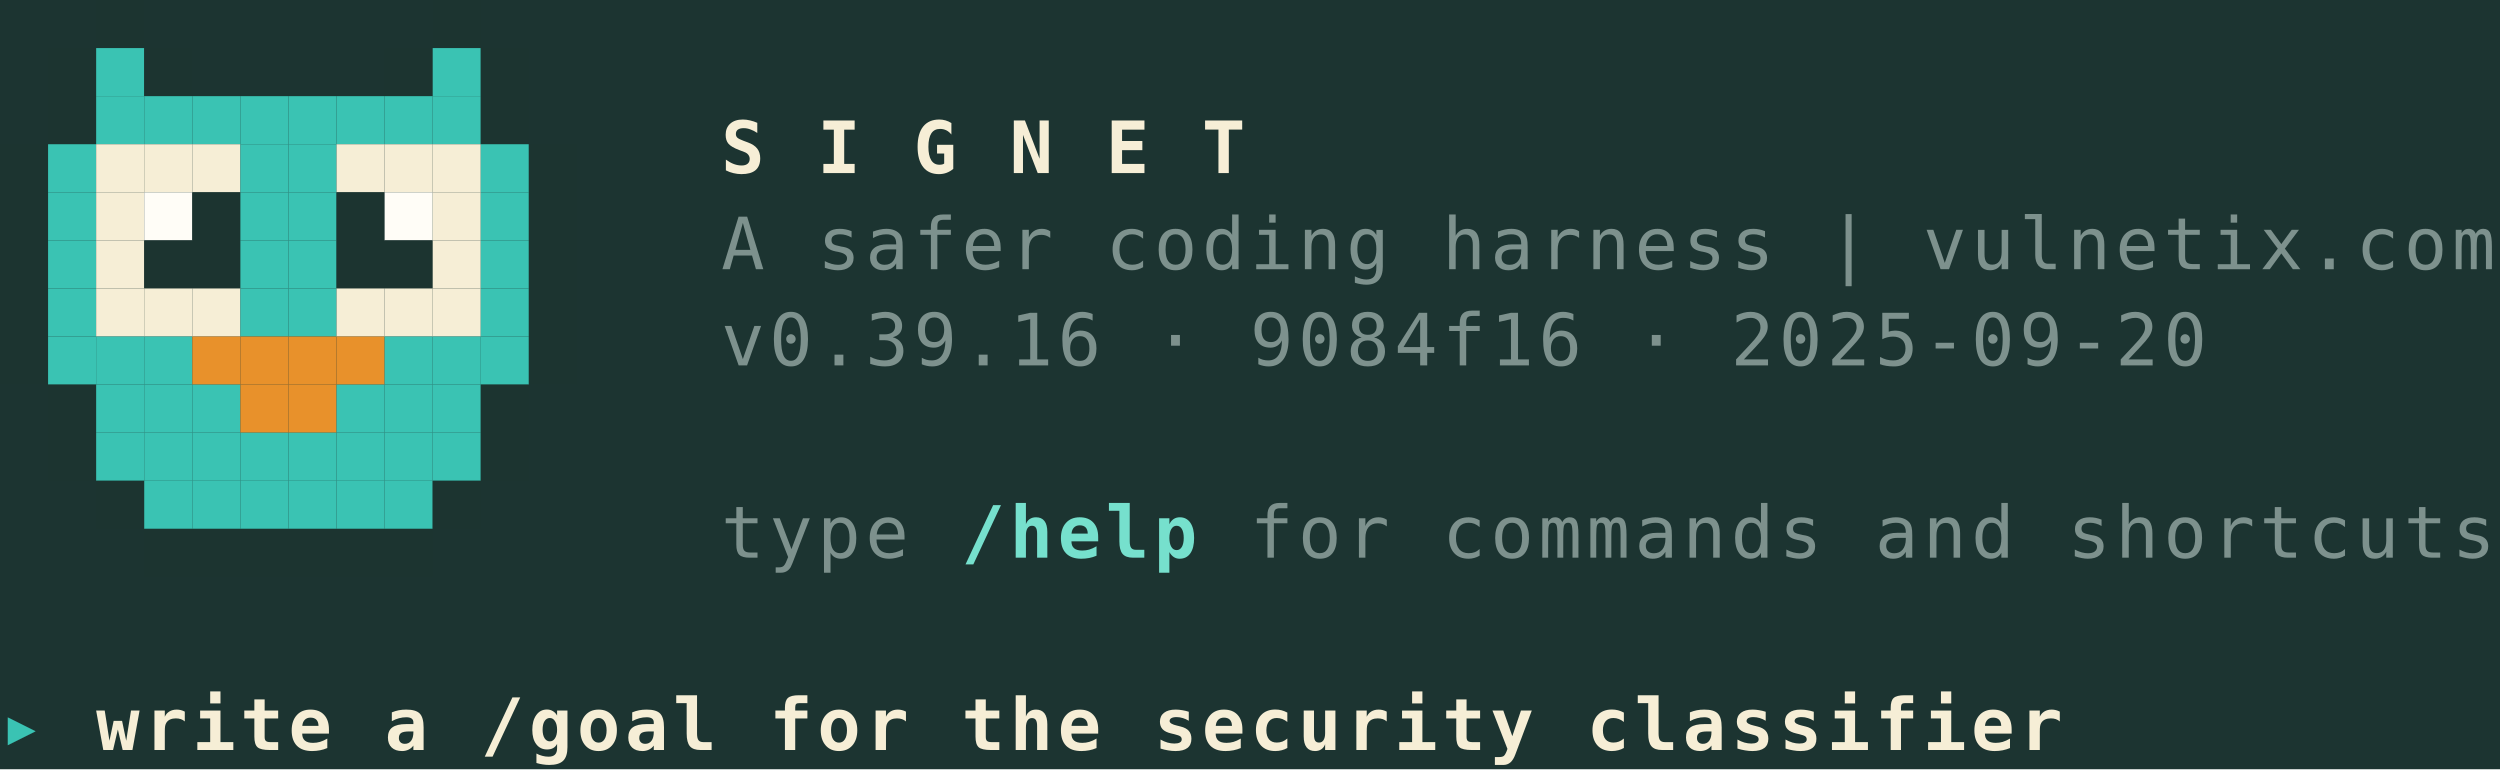
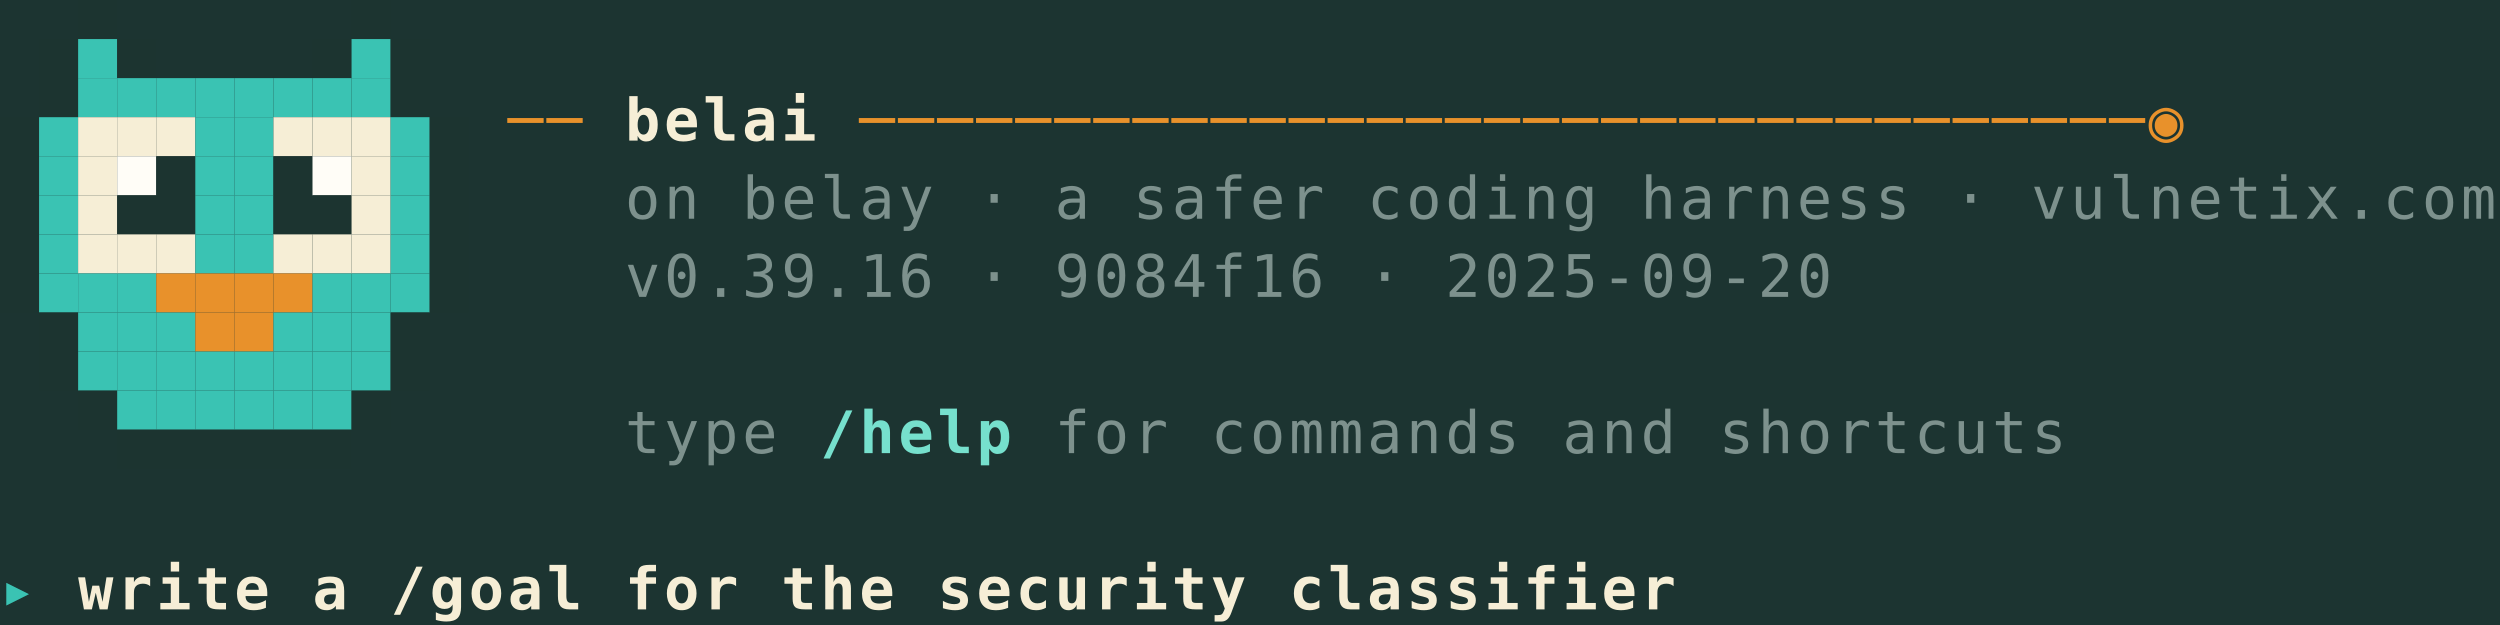
- <svg xmlns="http://www.w3.org/2000/svg" viewBox="0 0 520 160" width="520" height="160" role="img" aria-label="Belai TUI capture: banner-composer">
-   <rect width="520" height="160" fill="#1C3431" />
+ <svg xmlns="http://www.w3.org/2000/svg" viewBox="0 0 640 160" width="640" height="160" role="img" aria-label="Belai TUI capture: banner-composer">
+   <rect width="640" height="160" fill="#1C3431" />
  <rect x="10" y="0" width="10" height="10" fill="#1C3431" />
  <rect x="10" y="10" width="10" height="10" fill="rgb(28,52,48)" />
  <rect x="20" y="0" width="10" height="10" fill="rgb(28,52,48)" />
  <rect x="20" y="10" width="10" height="10" fill="rgb(58,195,179)" />
  <rect x="30" y="0" width="10" height="10" fill="#1C3431" />
  <rect x="30" y="10" width="10" height="10" fill="rgb(28,52,48)" />
  <rect x="80" y="0" width="10" height="10" fill="#1C3431" />
  <rect x="80" y="10" width="10" height="10" fill="rgb(28,52,48)" />
  <rect x="90" y="0" width="10" height="10" fill="rgb(28,52,48)" />
  <rect x="90" y="10" width="10" height="10" fill="rgb(58,195,179)" />
  <rect x="100" y="0" width="10" height="10" fill="#1C3431" />
  <rect x="100" y="10" width="10" height="10" fill="rgb(28,52,48)" />
  <rect x="0" y="20" width="10" height="10" fill="#1C3431" />
  <rect x="0" y="30" width="10" height="10" fill="rgb(28,52,48)" />
  <rect x="10" y="20" width="10" height="10" fill="rgb(28,52,48)" />
  <rect x="10" y="30" width="10" height="10" fill="rgb(58,195,179)" />
  <rect x="20" y="20" width="10" height="10" fill="rgb(58,195,179)" />
  <rect x="20" y="30" width="10" height="10" fill="rgb(246,238,214)" />
  <rect x="30" y="20" width="10" height="10" fill="rgb(58,195,179)" />
  <rect x="30" y="30" width="10" height="10" fill="rgb(246,238,214)" />
  <rect x="40" y="20" width="10" height="10" fill="rgb(58,195,179)" />
  <rect x="40" y="30" width="10" height="10" fill="rgb(246,238,214)" />
  <rect x="50" y="20" width="10" height="10" fill="rgb(58,195,179)" />
  <rect x="50" y="30" width="10" height="10" fill="rgb(58,195,179)" />
  <rect x="60" y="20" width="10" height="10" fill="rgb(58,195,179)" />
  <rect x="60" y="30" width="10" height="10" fill="rgb(58,195,179)" />
  <rect x="70" y="20" width="10" height="10" fill="rgb(58,195,179)" />
  <rect x="70" y="30" width="10" height="10" fill="rgb(246,238,214)" />
  <rect x="80" y="20" width="10" height="10" fill="rgb(58,195,179)" />
  <rect x="80" y="30" width="10" height="10" fill="rgb(246,238,214)" />
  <rect x="90" y="20" width="10" height="10" fill="rgb(58,195,179)" />
  <rect x="90" y="30" width="10" height="10" fill="rgb(246,238,214)" />
  <rect x="100" y="20" width="10" height="10" fill="rgb(28,52,48)" />
  <rect x="100" y="30" width="10" height="10" fill="rgb(58,195,179)" />
  <rect x="110" y="20" width="10" height="10" fill="#1C3431" />
  <rect x="110" y="30" width="10" height="10" fill="rgb(28,52,48)" />
-   <text x="150" y="36" font-family="'Geist Mono','DejaVu Sans Mono','Menlo',monospace" font-size="15" font-weight="700" fill="rgb(246,238,214)">S</text>
-   <text x="170" y="36" font-family="'Geist Mono','DejaVu Sans Mono','Menlo',monospace" font-size="15" font-weight="700" fill="rgb(246,238,214)">I</text>
-   <text x="190" y="36" font-family="'Geist Mono','DejaVu Sans Mono','Menlo',monospace" font-size="15" font-weight="700" fill="rgb(246,238,214)">G</text>
-   <text x="210" y="36" font-family="'Geist Mono','DejaVu Sans Mono','Menlo',monospace" font-size="15" font-weight="700" fill="rgb(246,238,214)">N</text>
-   <text x="230" y="36" font-family="'Geist Mono','DejaVu Sans Mono','Menlo',monospace" font-size="15" font-weight="700" fill="rgb(246,238,214)">E</text>
-   <text x="250" y="36" font-family="'Geist Mono','DejaVu Sans Mono','Menlo',monospace" font-size="15" font-weight="700" fill="rgb(246,238,214)">T</text>
+   <text x="130" y="36" font-family="'Geist Mono','DejaVu Sans Mono','Menlo',monospace" font-size="15" font-weight="500" fill="rgb(232,145,43)">─</text>
+   <text x="140" y="36" font-family="'Geist Mono','DejaVu Sans Mono','Menlo',monospace" font-size="15" font-weight="500" fill="rgb(232,145,43)">─</text>
+   <text x="160" y="36" font-family="'Geist Mono','DejaVu Sans Mono','Menlo',monospace" font-size="15" font-weight="700" fill="rgb(246,238,214)">b</text>
+   <text x="170" y="36" font-family="'Geist Mono','DejaVu Sans Mono','Menlo',monospace" font-size="15" font-weight="700" fill="rgb(246,238,214)">e</text>
+   <text x="180" y="36" font-family="'Geist Mono','DejaVu Sans Mono','Menlo',monospace" font-size="15" font-weight="700" fill="rgb(246,238,214)">l</text>
+   <text x="190" y="36" font-family="'Geist Mono','DejaVu Sans Mono','Menlo',monospace" font-size="15" font-weight="700" fill="rgb(246,238,214)">a</text>
+   <text x="200" y="36" font-family="'Geist Mono','DejaVu Sans Mono','Menlo',monospace" font-size="15" font-weight="700" fill="rgb(246,238,214)">i</text>
+   <text x="220" y="36" font-family="'Geist Mono','DejaVu Sans Mono','Menlo',monospace" font-size="15" font-weight="500" fill="rgb(232,145,43)">─</text>
+   <text x="230" y="36" font-family="'Geist Mono','DejaVu Sans Mono','Menlo',monospace" font-size="15" font-weight="500" fill="rgb(232,145,43)">─</text>
+   <text x="240" y="36" font-family="'Geist Mono','DejaVu Sans Mono','Menlo',monospace" font-size="15" font-weight="500" fill="rgb(232,145,43)">─</text>
+   <text x="250" y="36" font-family="'Geist Mono','DejaVu Sans Mono','Menlo',monospace" font-size="15" font-weight="500" fill="rgb(232,145,43)">─</text>
+   <text x="260" y="36" font-family="'Geist Mono','DejaVu Sans Mono','Menlo',monospace" font-size="15" font-weight="500" fill="rgb(232,145,43)">─</text>
+   <text x="270" y="36" font-family="'Geist Mono','DejaVu Sans Mono','Menlo',monospace" font-size="15" font-weight="500" fill="rgb(232,145,43)">─</text>
+   <text x="280" y="36" font-family="'Geist Mono','DejaVu Sans Mono','Menlo',monospace" font-size="15" font-weight="500" fill="rgb(232,145,43)">─</text>
+   <text x="290" y="36" font-family="'Geist Mono','DejaVu Sans Mono','Menlo',monospace" font-size="15" font-weight="500" fill="rgb(232,145,43)">─</text>
+   <text x="300" y="36" font-family="'Geist Mono','DejaVu Sans Mono','Menlo',monospace" font-size="15" font-weight="500" fill="rgb(232,145,43)">─</text>
+   <text x="310" y="36" font-family="'Geist Mono','DejaVu Sans Mono','Menlo',monospace" font-size="15" font-weight="500" fill="rgb(232,145,43)">─</text>
+   <text x="320" y="36" font-family="'Geist Mono','DejaVu Sans Mono','Menlo',monospace" font-size="15" font-weight="500" fill="rgb(232,145,43)">─</text>
+   <text x="330" y="36" font-family="'Geist Mono','DejaVu Sans Mono','Menlo',monospace" font-size="15" font-weight="500" fill="rgb(232,145,43)">─</text>
+   <text x="340" y="36" font-family="'Geist Mono','DejaVu Sans Mono','Menlo',monospace" font-size="15" font-weight="500" fill="rgb(232,145,43)">─</text>
+   <text x="350" y="36" font-family="'Geist Mono','DejaVu Sans Mono','Menlo',monospace" font-size="15" font-weight="500" fill="rgb(232,145,43)">─</text>
+   <text x="360" y="36" font-family="'Geist Mono','DejaVu Sans Mono','Menlo',monospace" font-size="15" font-weight="500" fill="rgb(232,145,43)">─</text>
+   <text x="370" y="36" font-family="'Geist Mono','DejaVu Sans Mono','Menlo',monospace" font-size="15" font-weight="500" fill="rgb(232,145,43)">─</text>
+   <text x="380" y="36" font-family="'Geist Mono','DejaVu Sans Mono','Menlo',monospace" font-size="15" font-weight="500" fill="rgb(232,145,43)">─</text>
+   <text x="390" y="36" font-family="'Geist Mono','DejaVu Sans Mono','Menlo',monospace" font-size="15" font-weight="500" fill="rgb(232,145,43)">─</text>
+   <text x="400" y="36" font-family="'Geist Mono','DejaVu Sans Mono','Menlo',monospace" font-size="15" font-weight="500" fill="rgb(232,145,43)">─</text>
+   <text x="410" y="36" font-family="'Geist Mono','DejaVu Sans Mono','Menlo',monospace" font-size="15" font-weight="500" fill="rgb(232,145,43)">─</text>
+   <text x="420" y="36" font-family="'Geist Mono','DejaVu Sans Mono','Menlo',monospace" font-size="15" font-weight="500" fill="rgb(232,145,43)">─</text>
+   <text x="430" y="36" font-family="'Geist Mono','DejaVu Sans Mono','Menlo',monospace" font-size="15" font-weight="500" fill="rgb(232,145,43)">─</text>
+   <text x="440" y="36" font-family="'Geist Mono','DejaVu Sans Mono','Menlo',monospace" font-size="15" font-weight="500" fill="rgb(232,145,43)">─</text>
+   <text x="450" y="36" font-family="'Geist Mono','DejaVu Sans Mono','Menlo',monospace" font-size="15" font-weight="500" fill="rgb(232,145,43)">─</text>
+   <text x="460" y="36" font-family="'Geist Mono','DejaVu Sans Mono','Menlo',monospace" font-size="15" font-weight="500" fill="rgb(232,145,43)">─</text>
+   <text x="470" y="36" font-family="'Geist Mono','DejaVu Sans Mono','Menlo',monospace" font-size="15" font-weight="500" fill="rgb(232,145,43)">─</text>
+   <text x="480" y="36" font-family="'Geist Mono','DejaVu Sans Mono','Menlo',monospace" font-size="15" font-weight="500" fill="rgb(232,145,43)">─</text>
+   <text x="490" y="36" font-family="'Geist Mono','DejaVu Sans Mono','Menlo',monospace" font-size="15" font-weight="500" fill="rgb(232,145,43)">─</text>
+   <text x="500" y="36" font-family="'Geist Mono','DejaVu Sans Mono','Menlo',monospace" font-size="15" font-weight="500" fill="rgb(232,145,43)">─</text>
+   <text x="510" y="36" font-family="'Geist Mono','DejaVu Sans Mono','Menlo',monospace" font-size="15" font-weight="500" fill="rgb(232,145,43)">─</text>
+   <text x="520" y="36" font-family="'Geist Mono','DejaVu Sans Mono','Menlo',monospace" font-size="15" font-weight="500" fill="rgb(232,145,43)">─</text>
+   <text x="530" y="36" font-family="'Geist Mono','DejaVu Sans Mono','Menlo',monospace" font-size="15" font-weight="500" fill="rgb(232,145,43)">─</text>
+   <text x="540" y="36" font-family="'Geist Mono','DejaVu Sans Mono','Menlo',monospace" font-size="15" font-weight="500" fill="rgb(232,145,43)">─</text>
+   <text x="550" y="36" font-family="'Geist Mono','DejaVu Sans Mono','Menlo',monospace" font-size="15" font-weight="500" fill="rgb(232,145,43)">◉</text>
  <rect x="0" y="40" width="10" height="10" fill="rgb(28,52,48)" />
  <rect x="0" y="50" width="10" height="10" fill="rgb(28,52,48)" />
  <rect x="10" y="40" width="10" height="10" fill="rgb(58,195,179)" />
  <rect x="10" y="50" width="10" height="10" fill="rgb(58,195,179)" />
  <rect x="20" y="40" width="10" height="10" fill="rgb(246,238,214)" />
  <rect x="20" y="50" width="10" height="10" fill="rgb(246,238,214)" />
  <rect x="30" y="40" width="10" height="10" fill="rgb(255,253,247)" />
  <rect x="30" y="50" width="10" height="10" fill="rgb(28,52,48)" />
  <rect x="40" y="40" width="10" height="10" fill="rgb(28,52,48)" />
  <rect x="40" y="50" width="10" height="10" fill="rgb(28,52,48)" />
  <rect x="50" y="40" width="10" height="10" fill="rgb(58,195,179)" />
  <rect x="50" y="50" width="10" height="10" fill="rgb(58,195,179)" />
  <rect x="60" y="40" width="10" height="10" fill="rgb(58,195,179)" />
  <rect x="60" y="50" width="10" height="10" fill="rgb(58,195,179)" />
  <rect x="70" y="40" width="10" height="10" fill="rgb(28,52,48)" />
  <rect x="70" y="50" width="10" height="10" fill="rgb(28,52,48)" />
  <rect x="80" y="40" width="10" height="10" fill="rgb(255,253,247)" />
  <rect x="80" y="50" width="10" height="10" fill="rgb(28,52,48)" />
  <rect x="90" y="40" width="10" height="10" fill="rgb(246,238,214)" />
  <rect x="90" y="50" width="10" height="10" fill="rgb(246,238,214)" />
  <rect x="100" y="40" width="10" height="10" fill="rgb(58,195,179)" />
  <rect x="100" y="50" width="10" height="10" fill="rgb(58,195,179)" />
  <rect x="110" y="40" width="10" height="10" fill="rgb(28,52,48)" />
  <rect x="110" y="50" width="10" height="10" fill="rgb(28,52,48)" />
-   <text x="150" y="56" font-family="'Geist Mono','DejaVu Sans Mono','Menlo',monospace" font-size="15" font-weight="500" fill="rgb(125,145,141)">A</text>
-   <text x="170" y="56" font-family="'Geist Mono','DejaVu Sans Mono','Menlo',monospace" font-size="15" font-weight="500" fill="rgb(125,145,141)">s</text>
-   <text x="180" y="56" font-family="'Geist Mono','DejaVu Sans Mono','Menlo',monospace" font-size="15" font-weight="500" fill="rgb(125,145,141)">a</text>
-   <text x="190" y="56" font-family="'Geist Mono','DejaVu Sans Mono','Menlo',monospace" font-size="15" font-weight="500" fill="rgb(125,145,141)">f</text>
+   <text x="160" y="56" font-family="'Geist Mono','DejaVu Sans Mono','Menlo',monospace" font-size="15" font-weight="500" fill="rgb(125,145,141)">o</text>
+   <text x="170" y="56" font-family="'Geist Mono','DejaVu Sans Mono','Menlo',monospace" font-size="15" font-weight="500" fill="rgb(125,145,141)">n</text>
+   <text x="190" y="56" font-family="'Geist Mono','DejaVu Sans Mono','Menlo',monospace" font-size="15" font-weight="500" fill="rgb(125,145,141)">b</text>
  <text x="200" y="56" font-family="'Geist Mono','DejaVu Sans Mono','Menlo',monospace" font-size="15" font-weight="500" fill="rgb(125,145,141)">e</text>
-   <text x="210" y="56" font-family="'Geist Mono','DejaVu Sans Mono','Menlo',monospace" font-size="15" font-weight="500" fill="rgb(125,145,141)">r</text>
-   <text x="230" y="56" font-family="'Geist Mono','DejaVu Sans Mono','Menlo',monospace" font-size="15" font-weight="500" fill="rgb(125,145,141)">c</text>
-   <text x="240" y="56" font-family="'Geist Mono','DejaVu Sans Mono','Menlo',monospace" font-size="15" font-weight="500" fill="rgb(125,145,141)">o</text>
-   <text x="250" y="56" font-family="'Geist Mono','DejaVu Sans Mono','Menlo',monospace" font-size="15" font-weight="500" fill="rgb(125,145,141)">d</text>
-   <text x="260" y="56" font-family="'Geist Mono','DejaVu Sans Mono','Menlo',monospace" font-size="15" font-weight="500" fill="rgb(125,145,141)">i</text>
-   <text x="270" y="56" font-family="'Geist Mono','DejaVu Sans Mono','Menlo',monospace" font-size="15" font-weight="500" fill="rgb(125,145,141)">n</text>
-   <text x="280" y="56" font-family="'Geist Mono','DejaVu Sans Mono','Menlo',monospace" font-size="15" font-weight="500" fill="rgb(125,145,141)">g</text>
-   <text x="300" y="56" font-family="'Geist Mono','DejaVu Sans Mono','Menlo',monospace" font-size="15" font-weight="500" fill="rgb(125,145,141)">h</text>
-   <text x="310" y="56" font-family="'Geist Mono','DejaVu Sans Mono','Menlo',monospace" font-size="15" font-weight="500" fill="rgb(125,145,141)">a</text>
-   <text x="320" y="56" font-family="'Geist Mono','DejaVu Sans Mono','Menlo',monospace" font-size="15" font-weight="500" fill="rgb(125,145,141)">r</text>
-   <text x="330" y="56" font-family="'Geist Mono','DejaVu Sans Mono','Menlo',monospace" font-size="15" font-weight="500" fill="rgb(125,145,141)">n</text>
-   <text x="340" y="56" font-family="'Geist Mono','DejaVu Sans Mono','Menlo',monospace" font-size="15" font-weight="500" fill="rgb(125,145,141)">e</text>
-   <text x="350" y="56" font-family="'Geist Mono','DejaVu Sans Mono','Menlo',monospace" font-size="15" font-weight="500" fill="rgb(125,145,141)">s</text>
-   <text x="360" y="56" font-family="'Geist Mono','DejaVu Sans Mono','Menlo',monospace" font-size="15" font-weight="500" fill="rgb(125,145,141)">s</text>
-   <text x="380" y="56" font-family="'Geist Mono','DejaVu Sans Mono','Menlo',monospace" font-size="15" font-weight="500" fill="rgb(125,145,141)">|</text>
-   <text x="400" y="56" font-family="'Geist Mono','DejaVu Sans Mono','Menlo',monospace" font-size="15" font-weight="500" fill="rgb(125,145,141)">v</text>
-   <text x="410" y="56" font-family="'Geist Mono','DejaVu Sans Mono','Menlo',monospace" font-size="15" font-weight="500" fill="rgb(125,145,141)">u</text>
-   <text x="420" y="56" font-family="'Geist Mono','DejaVu Sans Mono','Menlo',monospace" font-size="15" font-weight="500" fill="rgb(125,145,141)">l</text>
-   <text x="430" y="56" font-family="'Geist Mono','DejaVu Sans Mono','Menlo',monospace" font-size="15" font-weight="500" fill="rgb(125,145,141)">n</text>
-   <text x="440" y="56" font-family="'Geist Mono','DejaVu Sans Mono','Menlo',monospace" font-size="15" font-weight="500" fill="rgb(125,145,141)">e</text>
-   <text x="450" y="56" font-family="'Geist Mono','DejaVu Sans Mono','Menlo',monospace" font-size="15" font-weight="500" fill="rgb(125,145,141)">t</text>
-   <text x="460" y="56" font-family="'Geist Mono','DejaVu Sans Mono','Menlo',monospace" font-size="15" font-weight="500" fill="rgb(125,145,141)">i</text>
-   <text x="470" y="56" font-family="'Geist Mono','DejaVu Sans Mono','Menlo',monospace" font-size="15" font-weight="500" fill="rgb(125,145,141)">x</text>
-   <text x="480" y="56" font-family="'Geist Mono','DejaVu Sans Mono','Menlo',monospace" font-size="15" font-weight="500" fill="rgb(125,145,141)">.</text>
-   <text x="490" y="56" font-family="'Geist Mono','DejaVu Sans Mono','Menlo',monospace" font-size="15" font-weight="500" fill="rgb(125,145,141)">c</text>
-   <text x="500" y="56" font-family="'Geist Mono','DejaVu Sans Mono','Menlo',monospace" font-size="15" font-weight="500" fill="rgb(125,145,141)">o</text>
-   <text x="510" y="56" font-family="'Geist Mono','DejaVu Sans Mono','Menlo',monospace" font-size="15" font-weight="500" fill="rgb(125,145,141)">m</text>
+   <text x="210" y="56" font-family="'Geist Mono','DejaVu Sans Mono','Menlo',monospace" font-size="15" font-weight="500" fill="rgb(125,145,141)">l</text>
+   <text x="220" y="56" font-family="'Geist Mono','DejaVu Sans Mono','Menlo',monospace" font-size="15" font-weight="500" fill="rgb(125,145,141)">a</text>
+   <text x="230" y="56" font-family="'Geist Mono','DejaVu Sans Mono','Menlo',monospace" font-size="15" font-weight="500" fill="rgb(125,145,141)">y</text>
+   <text x="250" y="56" font-family="'Geist Mono','DejaVu Sans Mono','Menlo',monospace" font-size="15" font-weight="500" fill="rgb(125,145,141)">·</text>
+   <text x="270" y="56" font-family="'Geist Mono','DejaVu Sans Mono','Menlo',monospace" font-size="15" font-weight="500" fill="rgb(125,145,141)">a</text>
+   <text x="290" y="56" font-family="'Geist Mono','DejaVu Sans Mono','Menlo',monospace" font-size="15" font-weight="500" fill="rgb(125,145,141)">s</text>
+   <text x="300" y="56" font-family="'Geist Mono','DejaVu Sans Mono','Menlo',monospace" font-size="15" font-weight="500" fill="rgb(125,145,141)">a</text>
+   <text x="310" y="56" font-family="'Geist Mono','DejaVu Sans Mono','Menlo',monospace" font-size="15" font-weight="500" fill="rgb(125,145,141)">f</text>
+   <text x="320" y="56" font-family="'Geist Mono','DejaVu Sans Mono','Menlo',monospace" font-size="15" font-weight="500" fill="rgb(125,145,141)">e</text>
+   <text x="330" y="56" font-family="'Geist Mono','DejaVu Sans Mono','Menlo',monospace" font-size="15" font-weight="500" fill="rgb(125,145,141)">r</text>
+   <text x="350" y="56" font-family="'Geist Mono','DejaVu Sans Mono','Menlo',monospace" font-size="15" font-weight="500" fill="rgb(125,145,141)">c</text>
+   <text x="360" y="56" font-family="'Geist Mono','DejaVu Sans Mono','Menlo',monospace" font-size="15" font-weight="500" fill="rgb(125,145,141)">o</text>
+   <text x="370" y="56" font-family="'Geist Mono','DejaVu Sans Mono','Menlo',monospace" font-size="15" font-weight="500" fill="rgb(125,145,141)">d</text>
+   <text x="380" y="56" font-family="'Geist Mono','DejaVu Sans Mono','Menlo',monospace" font-size="15" font-weight="500" fill="rgb(125,145,141)">i</text>
+   <text x="390" y="56" font-family="'Geist Mono','DejaVu Sans Mono','Menlo',monospace" font-size="15" font-weight="500" fill="rgb(125,145,141)">n</text>
+   <text x="400" y="56" font-family="'Geist Mono','DejaVu Sans Mono','Menlo',monospace" font-size="15" font-weight="500" fill="rgb(125,145,141)">g</text>
+   <text x="420" y="56" font-family="'Geist Mono','DejaVu Sans Mono','Menlo',monospace" font-size="15" font-weight="500" fill="rgb(125,145,141)">h</text>
+   <text x="430" y="56" font-family="'Geist Mono','DejaVu Sans Mono','Menlo',monospace" font-size="15" font-weight="500" fill="rgb(125,145,141)">a</text>
+   <text x="440" y="56" font-family="'Geist Mono','DejaVu Sans Mono','Menlo',monospace" font-size="15" font-weight="500" fill="rgb(125,145,141)">r</text>
+   <text x="450" y="56" font-family="'Geist Mono','DejaVu Sans Mono','Menlo',monospace" font-size="15" font-weight="500" fill="rgb(125,145,141)">n</text>
+   <text x="460" y="56" font-family="'Geist Mono','DejaVu Sans Mono','Menlo',monospace" font-size="15" font-weight="500" fill="rgb(125,145,141)">e</text>
+   <text x="470" y="56" font-family="'Geist Mono','DejaVu Sans Mono','Menlo',monospace" font-size="15" font-weight="500" fill="rgb(125,145,141)">s</text>
+   <text x="480" y="56" font-family="'Geist Mono','DejaVu Sans Mono','Menlo',monospace" font-size="15" font-weight="500" fill="rgb(125,145,141)">s</text>
+   <text x="500" y="56" font-family="'Geist Mono','DejaVu Sans Mono','Menlo',monospace" font-size="15" font-weight="500" fill="rgb(125,145,141)">·</text>
+   <text x="520" y="56" font-family="'Geist Mono','DejaVu Sans Mono','Menlo',monospace" font-size="15" font-weight="500" fill="rgb(125,145,141)">v</text>
+   <text x="530" y="56" font-family="'Geist Mono','DejaVu Sans Mono','Menlo',monospace" font-size="15" font-weight="500" fill="rgb(125,145,141)">u</text>
+   <text x="540" y="56" font-family="'Geist Mono','DejaVu Sans Mono','Menlo',monospace" font-size="15" font-weight="500" fill="rgb(125,145,141)">l</text>
+   <text x="550" y="56" font-family="'Geist Mono','DejaVu Sans Mono','Menlo',monospace" font-size="15" font-weight="500" fill="rgb(125,145,141)">n</text>
+   <text x="560" y="56" font-family="'Geist Mono','DejaVu Sans Mono','Menlo',monospace" font-size="15" font-weight="500" fill="rgb(125,145,141)">e</text>
+   <text x="570" y="56" font-family="'Geist Mono','DejaVu Sans Mono','Menlo',monospace" font-size="15" font-weight="500" fill="rgb(125,145,141)">t</text>
+   <text x="580" y="56" font-family="'Geist Mono','DejaVu Sans Mono','Menlo',monospace" font-size="15" font-weight="500" fill="rgb(125,145,141)">i</text>
+   <text x="590" y="56" font-family="'Geist Mono','DejaVu Sans Mono','Menlo',monospace" font-size="15" font-weight="500" fill="rgb(125,145,141)">x</text>
+   <text x="600" y="56" font-family="'Geist Mono','DejaVu Sans Mono','Menlo',monospace" font-size="15" font-weight="500" fill="rgb(125,145,141)">.</text>
+   <text x="610" y="56" font-family="'Geist Mono','DejaVu Sans Mono','Menlo',monospace" font-size="15" font-weight="500" fill="rgb(125,145,141)">c</text>
+   <text x="620" y="56" font-family="'Geist Mono','DejaVu Sans Mono','Menlo',monospace" font-size="15" font-weight="500" fill="rgb(125,145,141)">o</text>
+   <text x="630" y="56" font-family="'Geist Mono','DejaVu Sans Mono','Menlo',monospace" font-size="15" font-weight="500" fill="rgb(125,145,141)">m</text>
  <rect x="0" y="60" width="10" height="10" fill="rgb(28,52,48)" />
  <rect x="0" y="70" width="10" height="10" fill="rgb(28,52,48)" />
  <rect x="10" y="60" width="10" height="10" fill="rgb(58,195,179)" />
  <rect x="10" y="70" width="10" height="10" fill="rgb(58,195,179)" />
  <rect x="20" y="60" width="10" height="10" fill="rgb(246,238,214)" />
  <rect x="20" y="70" width="10" height="10" fill="rgb(58,195,179)" />
  <rect x="30" y="60" width="10" height="10" fill="rgb(246,238,214)" />
  <rect x="30" y="70" width="10" height="10" fill="rgb(58,195,179)" />
  <rect x="40" y="60" width="10" height="10" fill="rgb(246,238,214)" />
  <rect x="40" y="70" width="10" height="10" fill="rgb(232,145,43)" />
  <rect x="50" y="60" width="10" height="10" fill="rgb(58,195,179)" />
  <rect x="50" y="70" width="10" height="10" fill="rgb(232,145,43)" />
  <rect x="60" y="60" width="10" height="10" fill="rgb(58,195,179)" />
  <rect x="60" y="70" width="10" height="10" fill="rgb(232,145,43)" />
  <rect x="70" y="60" width="10" height="10" fill="rgb(246,238,214)" />
  <rect x="70" y="70" width="10" height="10" fill="rgb(232,145,43)" />
  <rect x="80" y="60" width="10" height="10" fill="rgb(246,238,214)" />
  <rect x="80" y="70" width="10" height="10" fill="rgb(58,195,179)" />
  <rect x="90" y="60" width="10" height="10" fill="rgb(246,238,214)" />
  <rect x="90" y="70" width="10" height="10" fill="rgb(58,195,179)" />
  <rect x="100" y="60" width="10" height="10" fill="rgb(58,195,179)" />
  <rect x="100" y="70" width="10" height="10" fill="rgb(58,195,179)" />
  <rect x="110" y="60" width="10" height="10" fill="rgb(28,52,48)" />
  <rect x="110" y="70" width="10" height="10" fill="rgb(28,52,48)" />
-   <text x="150" y="76" font-family="'Geist Mono','DejaVu Sans Mono','Menlo',monospace" font-size="15" font-weight="500" fill="rgb(125,145,141)">v</text>
-   <text x="160" y="76" font-family="'Geist Mono','DejaVu Sans Mono','Menlo',monospace" font-size="15" font-weight="500" fill="rgb(125,145,141)">0</text>
-   <text x="170" y="76" font-family="'Geist Mono','DejaVu Sans Mono','Menlo',monospace" font-size="15" font-weight="500" fill="rgb(125,145,141)">.</text>
-   <text x="180" y="76" font-family="'Geist Mono','DejaVu Sans Mono','Menlo',monospace" font-size="15" font-weight="500" fill="rgb(125,145,141)">3</text>
-   <text x="190" y="76" font-family="'Geist Mono','DejaVu Sans Mono','Menlo',monospace" font-size="15" font-weight="500" fill="rgb(125,145,141)">9</text>
-   <text x="200" y="76" font-family="'Geist Mono','DejaVu Sans Mono','Menlo',monospace" font-size="15" font-weight="500" fill="rgb(125,145,141)">.</text>
-   <text x="210" y="76" font-family="'Geist Mono','DejaVu Sans Mono','Menlo',monospace" font-size="15" font-weight="500" fill="rgb(125,145,141)">1</text>
-   <text x="220" y="76" font-family="'Geist Mono','DejaVu Sans Mono','Menlo',monospace" font-size="15" font-weight="500" fill="rgb(125,145,141)">6</text>
-   <text x="240" y="76" font-family="'Geist Mono','DejaVu Sans Mono','Menlo',monospace" font-size="15" font-weight="500" fill="rgb(125,145,141)">·</text>
-   <text x="260" y="76" font-family="'Geist Mono','DejaVu Sans Mono','Menlo',monospace" font-size="15" font-weight="500" fill="rgb(125,145,141)">9</text>
-   <text x="270" y="76" font-family="'Geist Mono','DejaVu Sans Mono','Menlo',monospace" font-size="15" font-weight="500" fill="rgb(125,145,141)">0</text>
-   <text x="280" y="76" font-family="'Geist Mono','DejaVu Sans Mono','Menlo',monospace" font-size="15" font-weight="500" fill="rgb(125,145,141)">8</text>
-   <text x="290" y="76" font-family="'Geist Mono','DejaVu Sans Mono','Menlo',monospace" font-size="15" font-weight="500" fill="rgb(125,145,141)">4</text>
-   <text x="300" y="76" font-family="'Geist Mono','DejaVu Sans Mono','Menlo',monospace" font-size="15" font-weight="500" fill="rgb(125,145,141)">f</text>
-   <text x="310" y="76" font-family="'Geist Mono','DejaVu Sans Mono','Menlo',monospace" font-size="15" font-weight="500" fill="rgb(125,145,141)">1</text>
-   <text x="320" y="76" font-family="'Geist Mono','DejaVu Sans Mono','Menlo',monospace" font-size="15" font-weight="500" fill="rgb(125,145,141)">6</text>
-   <text x="340" y="76" font-family="'Geist Mono','DejaVu Sans Mono','Menlo',monospace" font-size="15" font-weight="500" fill="rgb(125,145,141)">·</text>
-   <text x="360" y="76" font-family="'Geist Mono','DejaVu Sans Mono','Menlo',monospace" font-size="15" font-weight="500" fill="rgb(125,145,141)">2</text>
-   <text x="370" y="76" font-family="'Geist Mono','DejaVu Sans Mono','Menlo',monospace" font-size="15" font-weight="500" fill="rgb(125,145,141)">0</text>
-   <text x="380" y="76" font-family="'Geist Mono','DejaVu Sans Mono','Menlo',monospace" font-size="15" font-weight="500" fill="rgb(125,145,141)">2</text>
-   <text x="390" y="76" font-family="'Geist Mono','DejaVu Sans Mono','Menlo',monospace" font-size="15" font-weight="500" fill="rgb(125,145,141)">5</text>
-   <text x="400" y="76" font-family="'Geist Mono','DejaVu Sans Mono','Menlo',monospace" font-size="15" font-weight="500" fill="rgb(125,145,141)">-</text>
-   <text x="410" y="76" font-family="'Geist Mono','DejaVu Sans Mono','Menlo',monospace" font-size="15" font-weight="500" fill="rgb(125,145,141)">0</text>
-   <text x="420" y="76" font-family="'Geist Mono','DejaVu Sans Mono','Menlo',monospace" font-size="15" font-weight="500" fill="rgb(125,145,141)">9</text>
-   <text x="430" y="76" font-family="'Geist Mono','DejaVu Sans Mono','Menlo',monospace" font-size="15" font-weight="500" fill="rgb(125,145,141)">-</text>
-   <text x="440" y="76" font-family="'Geist Mono','DejaVu Sans Mono','Menlo',monospace" font-size="15" font-weight="500" fill="rgb(125,145,141)">2</text>
-   <text x="450" y="76" font-family="'Geist Mono','DejaVu Sans Mono','Menlo',monospace" font-size="15" font-weight="500" fill="rgb(125,145,141)">0</text>
+   <text x="160" y="76" font-family="'Geist Mono','DejaVu Sans Mono','Menlo',monospace" font-size="15" font-weight="500" fill="rgb(125,145,141)">v</text>
+   <text x="170" y="76" font-family="'Geist Mono','DejaVu Sans Mono','Menlo',monospace" font-size="15" font-weight="500" fill="rgb(125,145,141)">0</text>
+   <text x="180" y="76" font-family="'Geist Mono','DejaVu Sans Mono','Menlo',monospace" font-size="15" font-weight="500" fill="rgb(125,145,141)">.</text>
+   <text x="190" y="76" font-family="'Geist Mono','DejaVu Sans Mono','Menlo',monospace" font-size="15" font-weight="500" fill="rgb(125,145,141)">3</text>
+   <text x="200" y="76" font-family="'Geist Mono','DejaVu Sans Mono','Menlo',monospace" font-size="15" font-weight="500" fill="rgb(125,145,141)">9</text>
+   <text x="210" y="76" font-family="'Geist Mono','DejaVu Sans Mono','Menlo',monospace" font-size="15" font-weight="500" fill="rgb(125,145,141)">.</text>
+   <text x="220" y="76" font-family="'Geist Mono','DejaVu Sans Mono','Menlo',monospace" font-size="15" font-weight="500" fill="rgb(125,145,141)">1</text>
+   <text x="230" y="76" font-family="'Geist Mono','DejaVu Sans Mono','Menlo',monospace" font-size="15" font-weight="500" fill="rgb(125,145,141)">6</text>
+   <text x="250" y="76" font-family="'Geist Mono','DejaVu Sans Mono','Menlo',monospace" font-size="15" font-weight="500" fill="rgb(125,145,141)">·</text>
+   <text x="270" y="76" font-family="'Geist Mono','DejaVu Sans Mono','Menlo',monospace" font-size="15" font-weight="500" fill="rgb(125,145,141)">9</text>
+   <text x="280" y="76" font-family="'Geist Mono','DejaVu Sans Mono','Menlo',monospace" font-size="15" font-weight="500" fill="rgb(125,145,141)">0</text>
+   <text x="290" y="76" font-family="'Geist Mono','DejaVu Sans Mono','Menlo',monospace" font-size="15" font-weight="500" fill="rgb(125,145,141)">8</text>
+   <text x="300" y="76" font-family="'Geist Mono','DejaVu Sans Mono','Menlo',monospace" font-size="15" font-weight="500" fill="rgb(125,145,141)">4</text>
+   <text x="310" y="76" font-family="'Geist Mono','DejaVu Sans Mono','Menlo',monospace" font-size="15" font-weight="500" fill="rgb(125,145,141)">f</text>
+   <text x="320" y="76" font-family="'Geist Mono','DejaVu Sans Mono','Menlo',monospace" font-size="15" font-weight="500" fill="rgb(125,145,141)">1</text>
+   <text x="330" y="76" font-family="'Geist Mono','DejaVu Sans Mono','Menlo',monospace" font-size="15" font-weight="500" fill="rgb(125,145,141)">6</text>
+   <text x="350" y="76" font-family="'Geist Mono','DejaVu Sans Mono','Menlo',monospace" font-size="15" font-weight="500" fill="rgb(125,145,141)">·</text>
+   <text x="370" y="76" font-family="'Geist Mono','DejaVu Sans Mono','Menlo',monospace" font-size="15" font-weight="500" fill="rgb(125,145,141)">2</text>
+   <text x="380" y="76" font-family="'Geist Mono','DejaVu Sans Mono','Menlo',monospace" font-size="15" font-weight="500" fill="rgb(125,145,141)">0</text>
+   <text x="390" y="76" font-family="'Geist Mono','DejaVu Sans Mono','Menlo',monospace" font-size="15" font-weight="500" fill="rgb(125,145,141)">2</text>
+   <text x="400" y="76" font-family="'Geist Mono','DejaVu Sans Mono','Menlo',monospace" font-size="15" font-weight="500" fill="rgb(125,145,141)">5</text>
+   <text x="410" y="76" font-family="'Geist Mono','DejaVu Sans Mono','Menlo',monospace" font-size="15" font-weight="500" fill="rgb(125,145,141)">-</text>
+   <text x="420" y="76" font-family="'Geist Mono','DejaVu Sans Mono','Menlo',monospace" font-size="15" font-weight="500" fill="rgb(125,145,141)">0</text>
+   <text x="430" y="76" font-family="'Geist Mono','DejaVu Sans Mono','Menlo',monospace" font-size="15" font-weight="500" fill="rgb(125,145,141)">9</text>
+   <text x="440" y="76" font-family="'Geist Mono','DejaVu Sans Mono','Menlo',monospace" font-size="15" font-weight="500" fill="rgb(125,145,141)">-</text>
+   <text x="450" y="76" font-family="'Geist Mono','DejaVu Sans Mono','Menlo',monospace" font-size="15" font-weight="500" fill="rgb(125,145,141)">2</text>
+   <text x="460" y="76" font-family="'Geist Mono','DejaVu Sans Mono','Menlo',monospace" font-size="15" font-weight="500" fill="rgb(125,145,141)">0</text>
  <rect x="10" y="80" width="10" height="10" fill="rgb(28,52,48)" />
  <rect x="10" y="90" width="10" height="10" fill="rgb(28,52,48)" />
  <rect x="20" y="80" width="10" height="10" fill="rgb(58,195,179)" />
  <rect x="20" y="90" width="10" height="10" fill="rgb(58,195,179)" />
  <rect x="30" y="80" width="10" height="10" fill="rgb(58,195,179)" />
  <rect x="30" y="90" width="10" height="10" fill="rgb(58,195,179)" />
  <rect x="40" y="80" width="10" height="10" fill="rgb(58,195,179)" />
  <rect x="40" y="90" width="10" height="10" fill="rgb(58,195,179)" />
  <rect x="50" y="80" width="10" height="10" fill="rgb(232,145,43)" />
  <rect x="50" y="90" width="10" height="10" fill="rgb(58,195,179)" />
  <rect x="60" y="80" width="10" height="10" fill="rgb(232,145,43)" />
  <rect x="60" y="90" width="10" height="10" fill="rgb(58,195,179)" />
  <rect x="70" y="80" width="10" height="10" fill="rgb(58,195,179)" />
  <rect x="70" y="90" width="10" height="10" fill="rgb(58,195,179)" />
  <rect x="80" y="80" width="10" height="10" fill="rgb(58,195,179)" />
  <rect x="80" y="90" width="10" height="10" fill="rgb(58,195,179)" />
  <rect x="90" y="80" width="10" height="10" fill="rgb(58,195,179)" />
  <rect x="90" y="90" width="10" height="10" fill="rgb(58,195,179)" />
  <rect x="100" y="80" width="10" height="10" fill="rgb(28,52,48)" />
  <rect x="100" y="90" width="10" height="10" fill="rgb(28,52,48)" />
  <rect x="20" y="100" width="10" height="10" fill="rgb(28,52,48)" />
  <rect x="20" y="110" width="10" height="10" fill="#1C3431" />
  <rect x="30" y="100" width="10" height="10" fill="rgb(58,195,179)" />
  <rect x="30" y="110" width="10" height="10" fill="rgb(28,52,48)" />
  <rect x="40" y="100" width="10" height="10" fill="rgb(58,195,179)" />
  <rect x="40" y="110" width="10" height="10" fill="rgb(28,52,48)" />
  <rect x="50" y="100" width="10" height="10" fill="rgb(58,195,179)" />
  <rect x="50" y="110" width="10" height="10" fill="rgb(28,52,48)" />
  <rect x="60" y="100" width="10" height="10" fill="rgb(58,195,179)" />
  <rect x="60" y="110" width="10" height="10" fill="rgb(28,52,48)" />
  <rect x="70" y="100" width="10" height="10" fill="rgb(58,195,179)" />
  <rect x="70" y="110" width="10" height="10" fill="rgb(28,52,48)" />
  <rect x="80" y="100" width="10" height="10" fill="rgb(58,195,179)" />
  <rect x="80" y="110" width="10" height="10" fill="rgb(28,52,48)" />
  <rect x="90" y="100" width="10" height="10" fill="rgb(28,52,48)" />
  <rect x="90" y="110" width="10" height="10" fill="#1C3431" />
-   <text x="150" y="116" font-family="'Geist Mono','DejaVu Sans Mono','Menlo',monospace" font-size="15" font-weight="500" fill="rgb(125,145,141)">t</text>
-   <text x="160" y="116" font-family="'Geist Mono','DejaVu Sans Mono','Menlo',monospace" font-size="15" font-weight="500" fill="rgb(125,145,141)">y</text>
-   <text x="170" y="116" font-family="'Geist Mono','DejaVu Sans Mono','Menlo',monospace" font-size="15" font-weight="500" fill="rgb(125,145,141)">p</text>
-   <text x="180" y="116" font-family="'Geist Mono','DejaVu Sans Mono','Menlo',monospace" font-size="15" font-weight="500" fill="rgb(125,145,141)">e</text>
-   <text x="200" y="116" font-family="'Geist Mono','DejaVu Sans Mono','Menlo',monospace" font-size="15" font-weight="700" fill="rgb(118,224,205)">/</text>
-   <text x="210" y="116" font-family="'Geist Mono','DejaVu Sans Mono','Menlo',monospace" font-size="15" font-weight="700" fill="rgb(118,224,205)">h</text>
-   <text x="220" y="116" font-family="'Geist Mono','DejaVu Sans Mono','Menlo',monospace" font-size="15" font-weight="700" fill="rgb(118,224,205)">e</text>
-   <text x="230" y="116" font-family="'Geist Mono','DejaVu Sans Mono','Menlo',monospace" font-size="15" font-weight="700" fill="rgb(118,224,205)">l</text>
-   <text x="240" y="116" font-family="'Geist Mono','DejaVu Sans Mono','Menlo',monospace" font-size="15" font-weight="700" fill="rgb(118,224,205)">p</text>
-   <text x="260" y="116" font-family="'Geist Mono','DejaVu Sans Mono','Menlo',monospace" font-size="15" font-weight="500" fill="rgb(125,145,141)">f</text>
-   <text x="270" y="116" font-family="'Geist Mono','DejaVu Sans Mono','Menlo',monospace" font-size="15" font-weight="500" fill="rgb(125,145,141)">o</text>
-   <text x="280" y="116" font-family="'Geist Mono','DejaVu Sans Mono','Menlo',monospace" font-size="15" font-weight="500" fill="rgb(125,145,141)">r</text>
-   <text x="300" y="116" font-family="'Geist Mono','DejaVu Sans Mono','Menlo',monospace" font-size="15" font-weight="500" fill="rgb(125,145,141)">c</text>
-   <text x="310" y="116" font-family="'Geist Mono','DejaVu Sans Mono','Menlo',monospace" font-size="15" font-weight="500" fill="rgb(125,145,141)">o</text>
-   <text x="320" y="116" font-family="'Geist Mono','DejaVu Sans Mono','Menlo',monospace" font-size="15" font-weight="500" fill="rgb(125,145,141)">m</text>
+   <text x="160" y="116" font-family="'Geist Mono','DejaVu Sans Mono','Menlo',monospace" font-size="15" font-weight="500" fill="rgb(125,145,141)">t</text>
+   <text x="170" y="116" font-family="'Geist Mono','DejaVu Sans Mono','Menlo',monospace" font-size="15" font-weight="500" fill="rgb(125,145,141)">y</text>
+   <text x="180" y="116" font-family="'Geist Mono','DejaVu Sans Mono','Menlo',monospace" font-size="15" font-weight="500" fill="rgb(125,145,141)">p</text>
+   <text x="190" y="116" font-family="'Geist Mono','DejaVu Sans Mono','Menlo',monospace" font-size="15" font-weight="500" fill="rgb(125,145,141)">e</text>
+   <text x="210" y="116" font-family="'Geist Mono','DejaVu Sans Mono','Menlo',monospace" font-size="15" font-weight="700" fill="rgb(118,224,205)">/</text>
+   <text x="220" y="116" font-family="'Geist Mono','DejaVu Sans Mono','Menlo',monospace" font-size="15" font-weight="700" fill="rgb(118,224,205)">h</text>
+   <text x="230" y="116" font-family="'Geist Mono','DejaVu Sans Mono','Menlo',monospace" font-size="15" font-weight="700" fill="rgb(118,224,205)">e</text>
+   <text x="240" y="116" font-family="'Geist Mono','DejaVu Sans Mono','Menlo',monospace" font-size="15" font-weight="700" fill="rgb(118,224,205)">l</text>
+   <text x="250" y="116" font-family="'Geist Mono','DejaVu Sans Mono','Menlo',monospace" font-size="15" font-weight="700" fill="rgb(118,224,205)">p</text>
+   <text x="270" y="116" font-family="'Geist Mono','DejaVu Sans Mono','Menlo',monospace" font-size="15" font-weight="500" fill="rgb(125,145,141)">f</text>
+   <text x="280" y="116" font-family="'Geist Mono','DejaVu Sans Mono','Menlo',monospace" font-size="15" font-weight="500" fill="rgb(125,145,141)">o</text>
+   <text x="290" y="116" font-family="'Geist Mono','DejaVu Sans Mono','Menlo',monospace" font-size="15" font-weight="500" fill="rgb(125,145,141)">r</text>
+   <text x="310" y="116" font-family="'Geist Mono','DejaVu Sans Mono','Menlo',monospace" font-size="15" font-weight="500" fill="rgb(125,145,141)">c</text>
+   <text x="320" y="116" font-family="'Geist Mono','DejaVu Sans Mono','Menlo',monospace" font-size="15" font-weight="500" fill="rgb(125,145,141)">o</text>
  <text x="330" y="116" font-family="'Geist Mono','DejaVu Sans Mono','Menlo',monospace" font-size="15" font-weight="500" fill="rgb(125,145,141)">m</text>
-   <text x="340" y="116" font-family="'Geist Mono','DejaVu Sans Mono','Menlo',monospace" font-size="15" font-weight="500" fill="rgb(125,145,141)">a</text>
-   <text x="350" y="116" font-family="'Geist Mono','DejaVu Sans Mono','Menlo',monospace" font-size="15" font-weight="500" fill="rgb(125,145,141)">n</text>
-   <text x="360" y="116" font-family="'Geist Mono','DejaVu Sans Mono','Menlo',monospace" font-size="15" font-weight="500" fill="rgb(125,145,141)">d</text>
-   <text x="370" y="116" font-family="'Geist Mono','DejaVu Sans Mono','Menlo',monospace" font-size="15" font-weight="500" fill="rgb(125,145,141)">s</text>
-   <text x="390" y="116" font-family="'Geist Mono','DejaVu Sans Mono','Menlo',monospace" font-size="15" font-weight="500" fill="rgb(125,145,141)">a</text>
-   <text x="400" y="116" font-family="'Geist Mono','DejaVu Sans Mono','Menlo',monospace" font-size="15" font-weight="500" fill="rgb(125,145,141)">n</text>
-   <text x="410" y="116" font-family="'Geist Mono','DejaVu Sans Mono','Menlo',monospace" font-size="15" font-weight="500" fill="rgb(125,145,141)">d</text>
-   <text x="430" y="116" font-family="'Geist Mono','DejaVu Sans Mono','Menlo',monospace" font-size="15" font-weight="500" fill="rgb(125,145,141)">s</text>
-   <text x="440" y="116" font-family="'Geist Mono','DejaVu Sans Mono','Menlo',monospace" font-size="15" font-weight="500" fill="rgb(125,145,141)">h</text>
-   <text x="450" y="116" font-family="'Geist Mono','DejaVu Sans Mono','Menlo',monospace" font-size="15" font-weight="500" fill="rgb(125,145,141)">o</text>
-   <text x="460" y="116" font-family="'Geist Mono','DejaVu Sans Mono','Menlo',monospace" font-size="15" font-weight="500" fill="rgb(125,145,141)">r</text>
-   <text x="470" y="116" font-family="'Geist Mono','DejaVu Sans Mono','Menlo',monospace" font-size="15" font-weight="500" fill="rgb(125,145,141)">t</text>
-   <text x="480" y="116" font-family="'Geist Mono','DejaVu Sans Mono','Menlo',monospace" font-size="15" font-weight="500" fill="rgb(125,145,141)">c</text>
-   <text x="490" y="116" font-family="'Geist Mono','DejaVu Sans Mono','Menlo',monospace" font-size="15" font-weight="500" fill="rgb(125,145,141)">u</text>
-   <text x="500" y="116" font-family="'Geist Mono','DejaVu Sans Mono','Menlo',monospace" font-size="15" font-weight="500" fill="rgb(125,145,141)">t</text>
-   <text x="510" y="116" font-family="'Geist Mono','DejaVu Sans Mono','Menlo',monospace" font-size="15" font-weight="500" fill="rgb(125,145,141)">s</text>
+   <text x="340" y="116" font-family="'Geist Mono','DejaVu Sans Mono','Menlo',monospace" font-size="15" font-weight="500" fill="rgb(125,145,141)">m</text>
+   <text x="350" y="116" font-family="'Geist Mono','DejaVu Sans Mono','Menlo',monospace" font-size="15" font-weight="500" fill="rgb(125,145,141)">a</text>
+   <text x="360" y="116" font-family="'Geist Mono','DejaVu Sans Mono','Menlo',monospace" font-size="15" font-weight="500" fill="rgb(125,145,141)">n</text>
+   <text x="370" y="116" font-family="'Geist Mono','DejaVu Sans Mono','Menlo',monospace" font-size="15" font-weight="500" fill="rgb(125,145,141)">d</text>
+   <text x="380" y="116" font-family="'Geist Mono','DejaVu Sans Mono','Menlo',monospace" font-size="15" font-weight="500" fill="rgb(125,145,141)">s</text>
+   <text x="400" y="116" font-family="'Geist Mono','DejaVu Sans Mono','Menlo',monospace" font-size="15" font-weight="500" fill="rgb(125,145,141)">a</text>
+   <text x="410" y="116" font-family="'Geist Mono','DejaVu Sans Mono','Menlo',monospace" font-size="15" font-weight="500" fill="rgb(125,145,141)">n</text>
+   <text x="420" y="116" font-family="'Geist Mono','DejaVu Sans Mono','Menlo',monospace" font-size="15" font-weight="500" fill="rgb(125,145,141)">d</text>
+   <text x="440" y="116" font-family="'Geist Mono','DejaVu Sans Mono','Menlo',monospace" font-size="15" font-weight="500" fill="rgb(125,145,141)">s</text>
+   <text x="450" y="116" font-family="'Geist Mono','DejaVu Sans Mono','Menlo',monospace" font-size="15" font-weight="500" fill="rgb(125,145,141)">h</text>
+   <text x="460" y="116" font-family="'Geist Mono','DejaVu Sans Mono','Menlo',monospace" font-size="15" font-weight="500" fill="rgb(125,145,141)">o</text>
+   <text x="470" y="116" font-family="'Geist Mono','DejaVu Sans Mono','Menlo',monospace" font-size="15" font-weight="500" fill="rgb(125,145,141)">r</text>
+   <text x="480" y="116" font-family="'Geist Mono','DejaVu Sans Mono','Menlo',monospace" font-size="15" font-weight="500" fill="rgb(125,145,141)">t</text>
+   <text x="490" y="116" font-family="'Geist Mono','DejaVu Sans Mono','Menlo',monospace" font-size="15" font-weight="500" fill="rgb(125,145,141)">c</text>
+   <text x="500" y="116" font-family="'Geist Mono','DejaVu Sans Mono','Menlo',monospace" font-size="15" font-weight="500" fill="rgb(125,145,141)">u</text>
+   <text x="510" y="116" font-family="'Geist Mono','DejaVu Sans Mono','Menlo',monospace" font-size="15" font-weight="500" fill="rgb(125,145,141)">t</text>
+   <text x="520" y="116" font-family="'Geist Mono','DejaVu Sans Mono','Menlo',monospace" font-size="15" font-weight="500" fill="rgb(125,145,141)">s</text>
  <text x="0" y="156" font-family="'Geist Mono','DejaVu Sans Mono','Menlo',monospace" font-size="15" font-weight="500" fill="rgb(58,195,179)">▸</text>
  <text x="20" y="156" font-family="'Geist Mono','DejaVu Sans Mono','Menlo',monospace" font-size="15" font-weight="700" fill="rgb(246,238,214)">w</text>
  <text x="30" y="156" font-family="'Geist Mono','DejaVu Sans Mono','Menlo',monospace" font-size="15" font-weight="700" fill="rgb(246,238,214)">r</text>
  <text x="40" y="156" font-family="'Geist Mono','DejaVu Sans Mono','Menlo',monospace" font-size="15" font-weight="700" fill="rgb(246,238,214)">i</text>
  <text x="50" y="156" font-family="'Geist Mono','DejaVu Sans Mono','Menlo',monospace" font-size="15" font-weight="700" fill="rgb(246,238,214)">t</text>
  <text x="60" y="156" font-family="'Geist Mono','DejaVu Sans Mono','Menlo',monospace" font-size="15" font-weight="700" fill="rgb(246,238,214)">e</text>
  <text x="80" y="156" font-family="'Geist Mono','DejaVu Sans Mono','Menlo',monospace" font-size="15" font-weight="700" fill="rgb(246,238,214)">a</text>
  <text x="100" y="156" font-family="'Geist Mono','DejaVu Sans Mono','Menlo',monospace" font-size="15" font-weight="700" fill="rgb(246,238,214)">/</text>
  <text x="110" y="156" font-family="'Geist Mono','DejaVu Sans Mono','Menlo',monospace" font-size="15" font-weight="700" fill="rgb(246,238,214)">g</text>
  <text x="120" y="156" font-family="'Geist Mono','DejaVu Sans Mono','Menlo',monospace" font-size="15" font-weight="700" fill="rgb(246,238,214)">o</text>
  <text x="130" y="156" font-family="'Geist Mono','DejaVu Sans Mono','Menlo',monospace" font-size="15" font-weight="700" fill="rgb(246,238,214)">a</text>
  <text x="140" y="156" font-family="'Geist Mono','DejaVu Sans Mono','Menlo',monospace" font-size="15" font-weight="700" fill="rgb(246,238,214)">l</text>
  <text x="160" y="156" font-family="'Geist Mono','DejaVu Sans Mono','Menlo',monospace" font-size="15" font-weight="700" fill="rgb(246,238,214)">f</text>
  <text x="170" y="156" font-family="'Geist Mono','DejaVu Sans Mono','Menlo',monospace" font-size="15" font-weight="700" fill="rgb(246,238,214)">o</text>
  <text x="180" y="156" font-family="'Geist Mono','DejaVu Sans Mono','Menlo',monospace" font-size="15" font-weight="700" fill="rgb(246,238,214)">r</text>
  <text x="200" y="156" font-family="'Geist Mono','DejaVu Sans Mono','Menlo',monospace" font-size="15" font-weight="700" fill="rgb(246,238,214)">t</text>
  <text x="210" y="156" font-family="'Geist Mono','DejaVu Sans Mono','Menlo',monospace" font-size="15" font-weight="700" fill="rgb(246,238,214)">h</text>
  <text x="220" y="156" font-family="'Geist Mono','DejaVu Sans Mono','Menlo',monospace" font-size="15" font-weight="700" fill="rgb(246,238,214)">e</text>
  <text x="240" y="156" font-family="'Geist Mono','DejaVu Sans Mono','Menlo',monospace" font-size="15" font-weight="700" fill="rgb(246,238,214)">s</text>
  <text x="250" y="156" font-family="'Geist Mono','DejaVu Sans Mono','Menlo',monospace" font-size="15" font-weight="700" fill="rgb(246,238,214)">e</text>
  <text x="260" y="156" font-family="'Geist Mono','DejaVu Sans Mono','Menlo',monospace" font-size="15" font-weight="700" fill="rgb(246,238,214)">c</text>
  <text x="270" y="156" font-family="'Geist Mono','DejaVu Sans Mono','Menlo',monospace" font-size="15" font-weight="700" fill="rgb(246,238,214)">u</text>
  <text x="280" y="156" font-family="'Geist Mono','DejaVu Sans Mono','Menlo',monospace" font-size="15" font-weight="700" fill="rgb(246,238,214)">r</text>
  <text x="290" y="156" font-family="'Geist Mono','DejaVu Sans Mono','Menlo',monospace" font-size="15" font-weight="700" fill="rgb(246,238,214)">i</text>
  <text x="300" y="156" font-family="'Geist Mono','DejaVu Sans Mono','Menlo',monospace" font-size="15" font-weight="700" fill="rgb(246,238,214)">t</text>
  <text x="310" y="156" font-family="'Geist Mono','DejaVu Sans Mono','Menlo',monospace" font-size="15" font-weight="700" fill="rgb(246,238,214)">y</text>
  <text x="330" y="156" font-family="'Geist Mono','DejaVu Sans Mono','Menlo',monospace" font-size="15" font-weight="700" fill="rgb(246,238,214)">c</text>
  <text x="340" y="156" font-family="'Geist Mono','DejaVu Sans Mono','Menlo',monospace" font-size="15" font-weight="700" fill="rgb(246,238,214)">l</text>
  <text x="350" y="156" font-family="'Geist Mono','DejaVu Sans Mono','Menlo',monospace" font-size="15" font-weight="700" fill="rgb(246,238,214)">a</text>
  <text x="360" y="156" font-family="'Geist Mono','DejaVu Sans Mono','Menlo',monospace" font-size="15" font-weight="700" fill="rgb(246,238,214)">s</text>
  <text x="370" y="156" font-family="'Geist Mono','DejaVu Sans Mono','Menlo',monospace" font-size="15" font-weight="700" fill="rgb(246,238,214)">s</text>
  <text x="380" y="156" font-family="'Geist Mono','DejaVu Sans Mono','Menlo',monospace" font-size="15" font-weight="700" fill="rgb(246,238,214)">i</text>
  <text x="390" y="156" font-family="'Geist Mono','DejaVu Sans Mono','Menlo',monospace" font-size="15" font-weight="700" fill="rgb(246,238,214)">f</text>
  <text x="400" y="156" font-family="'Geist Mono','DejaVu Sans Mono','Menlo',monospace" font-size="15" font-weight="700" fill="rgb(246,238,214)">i</text>
  <text x="410" y="156" font-family="'Geist Mono','DejaVu Sans Mono','Menlo',monospace" font-size="15" font-weight="700" fill="rgb(246,238,214)">e</text>
  <text x="420" y="156" font-family="'Geist Mono','DejaVu Sans Mono','Menlo',monospace" font-size="15" font-weight="700" fill="rgb(246,238,214)">r</text>
</svg>
